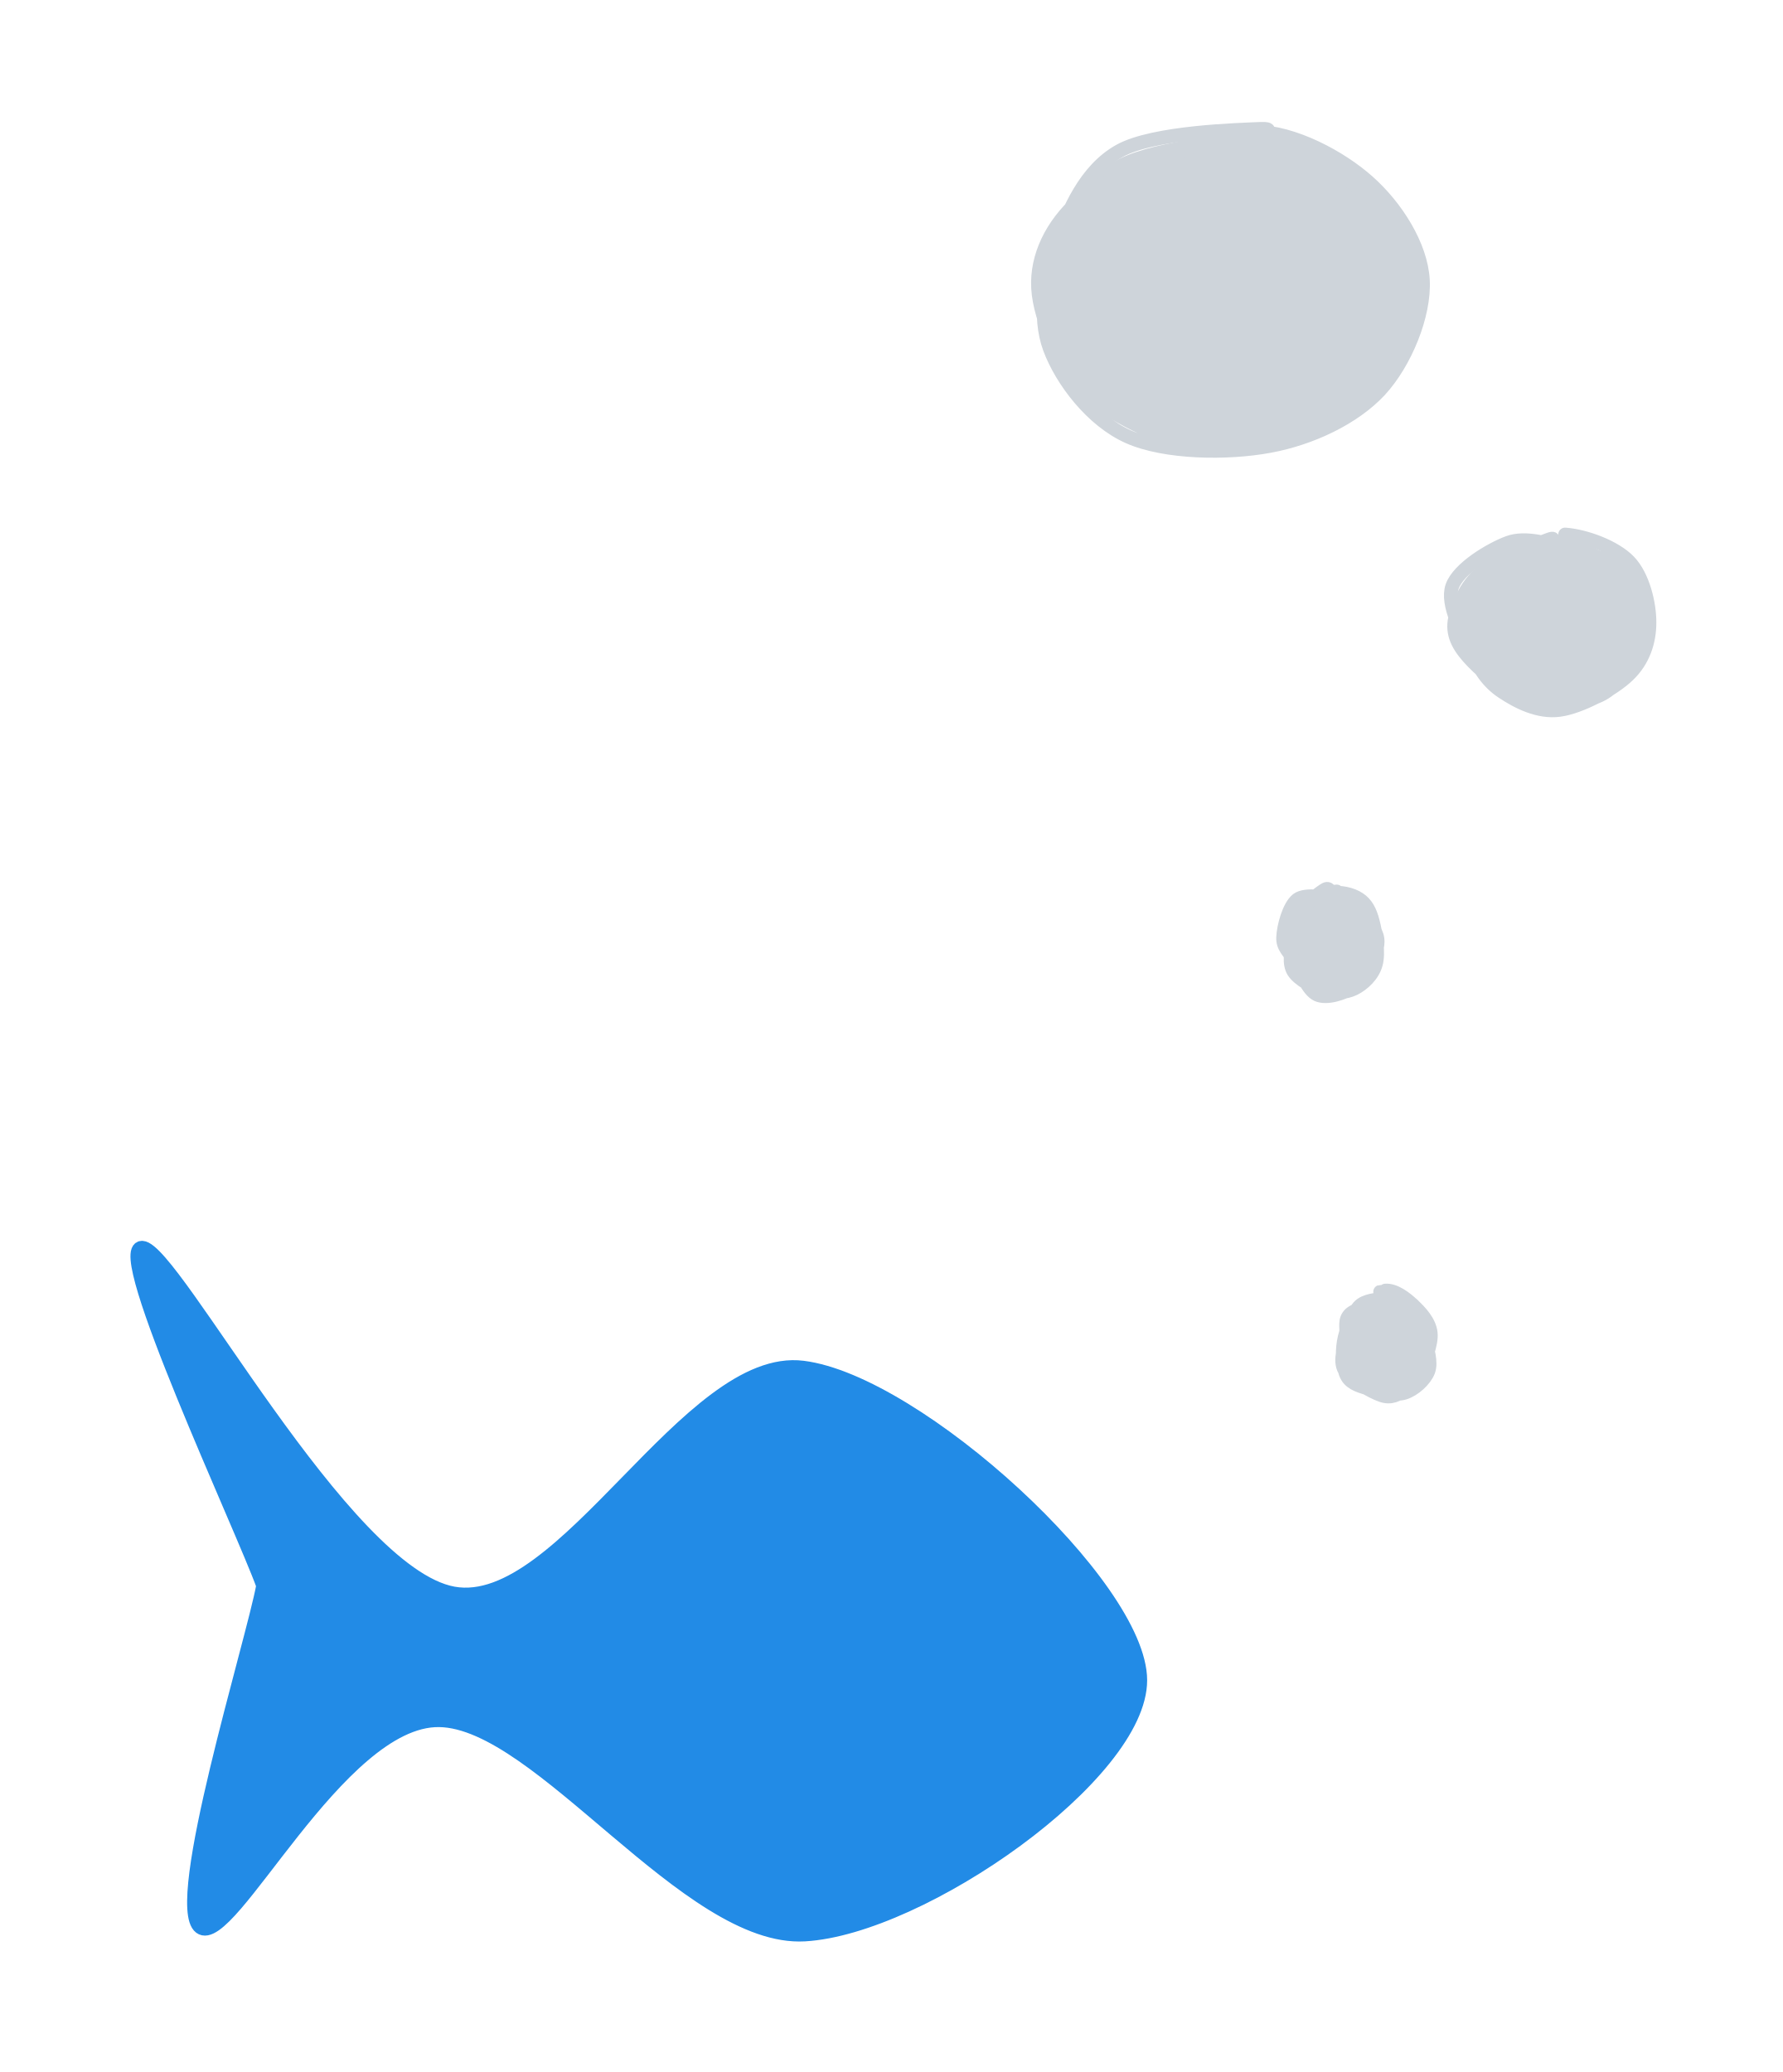
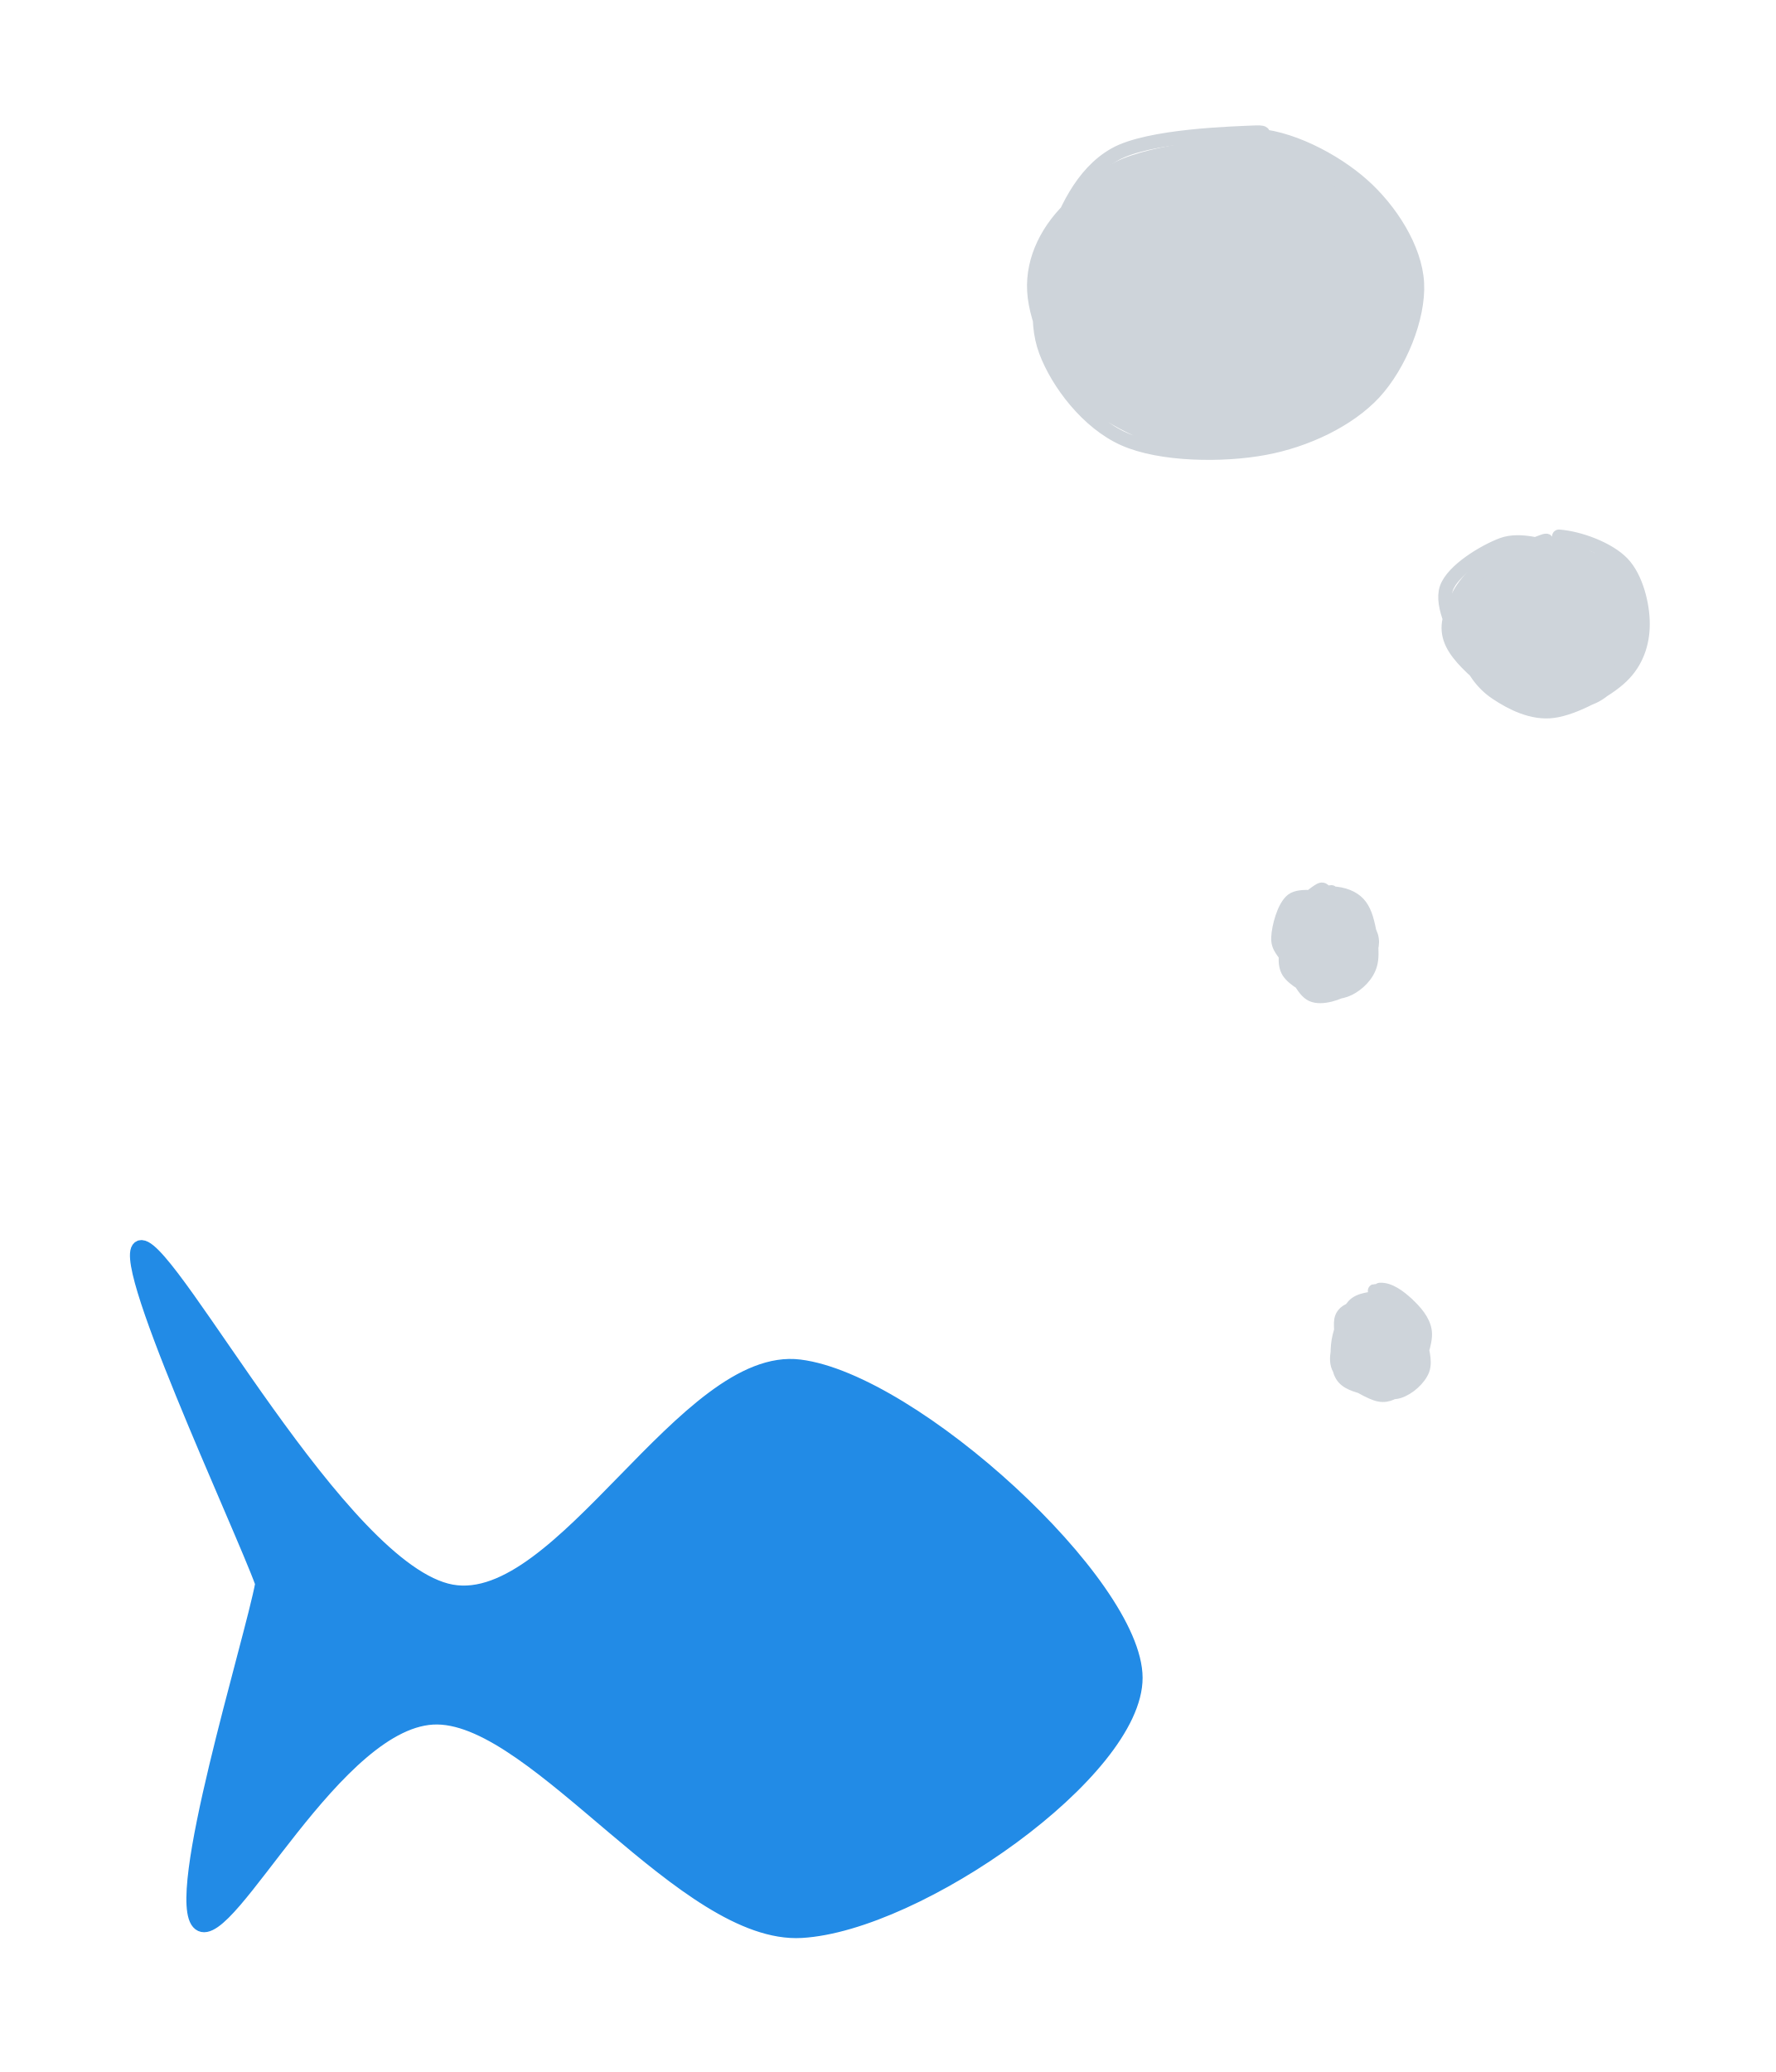
- <svg xmlns="http://www.w3.org/2000/svg" version="1.1" viewBox="0 0 129.783 150.845" width="389.348" height="452.534">
-   <defs>
-     <style class="style-fonts">
-       @font-face {
-         font-family: "Virgil";
-         src: url("https://excalidraw.com/Virgil.woff2");
-       }
-       @font-face {
-         font-family: "Cascadia";
-         src: url("https://excalidraw.com/Cascadia.woff2");
-       }
-       @font-face {
-         font-family: "Assistant";
-         src: url("https://excalidraw.com/Assistant-Regular.woff2");
-       }
-     </style>
-   </defs>
+ <svg xmlns="http://www.w3.org/2000/svg" version="1.1" viewBox="0 0 129.783 150.845" width="390" height="455">
  <g stroke-linecap="round">
    <g transform="translate(19.15239 115.4349) rotate(0 27.52511 0.4008671)" fill-rule="evenodd">
      <path d="M0 0 C0 0, 0.76 -4.14, 0 0 C-0.76 4.14, -6.71 23.24, -4.57 24.87 C-2.44 26.5, 5.48 9.71, 12.81 9.8 C20.14 9.89, 30.91 25.89, 39.42 25.4 C47.93 24.91, 63.87 13.76, 63.85 6.88 C63.83 0, 47.63 -14.82, 39.3 -15.87 C30.96 -16.93, 21.87 2.02, 13.85 0.57 C5.83 -0.89, -6.49 -24.5, -8.8 -24.6 C-11.11 -24.69, -1.47 -4.1, 0 0" stroke="none" stroke-width="0" fill="#228be6" fill-rule="evenodd" />
      <path d="M0 0 C0 0, 0.76 -4.14, 0 0 C-0.76 4.14, -6.71 23.24, -4.57 24.87 C-2.44 26.5, 5.48 9.71, 12.81 9.8 C20.14 9.89, 30.91 25.89, 39.42 25.4 C47.93 24.91, 63.87 13.76, 63.85 6.88 C63.83 0, 47.63 -14.82, 39.3 -15.87 C30.96 -16.93, 21.87 2.02, 13.85 0.57 C5.83 -0.89, -6.49 -24.5, -8.8 -24.6 C-11.11 -24.69, -1.47 -4.1, 0 0 M0 0 C0 0, 0.76 -4.14, 0 0 C-0.76 4.14, -6.71 23.24, -4.57 24.87 C-2.44 26.5, 5.48 9.71, 12.81 9.8 C20.14 9.89, 30.91 25.89, 39.42 25.4 C47.93 24.91, 63.87 13.76, 63.85 6.88 C63.83 0, 47.63 -14.82, 39.3 -15.87 C30.96 -16.93, 21.87 2.02, 13.85 0.57 C5.83 -0.89, -6.49 -24.5, -8.8 -24.6 C-11.11 -24.69, -1.47 -4.1, 0 0" stroke="#228be6" stroke-width="1" fill="none" />
    </g>
  </g>
  <mask />
  <g stroke-linecap="round" transform="translate(75.66434 10) rotate(0 13.72566 11.27465)">
    <path d="M14.49 -0.45 C17.27 -0.46, 21.1 1.22, 23.18 2.93 C25.27 4.64, 26.61 7.33, 27 9.82 C27.39 12.31, 27.17 15.75, 25.5 17.85 C23.84 19.96, 19.9 21.9, 17.01 22.44 C14.12 22.97, 10.7 22.05, 8.15 21.08 C5.6 20.1, 2.97 18.66, 1.73 16.59 C0.49 14.52, 0.12 11.11, 0.73 8.65 C1.34 6.18, 2.95 3.32, 5.38 1.81 C7.82 0.29, 13.59 -0.15, 15.34 -0.44 C17.09 -0.72, 15.86 -0.2, 15.87 0.1 M14.31 0.06 C17.13 0.09, 21.06 1.76, 23.21 3.36 C25.37 4.96, 26.83 7.43, 27.23 9.64 C27.62 11.86, 27.17 14.65, 25.6 16.66 C24.02 18.67, 20.49 20.84, 17.76 21.72 C15.03 22.61, 11.85 22.89, 9.23 21.95 C6.61 21.02, 3.49 18.25, 2.02 16.11 C0.54 13.96, -0.26 11.33, 0.37 9.09 C1.01 6.85, 3.53 4.21, 5.85 2.65 C8.16 1.1, 12.96 0.23, 14.28 -0.24 C15.61 -0.72, 13.78 -0.49, 13.8 -0.2" stroke="none" stroke-width="0" fill="#ced4da" />
    <path d="M10.66 0.12 C13.27 -0.35, 17.59 0.61, 20.26 1.86 C22.93 3.11, 25.61 5.48, 26.68 7.64 C27.76 9.8, 27.76 12.56, 26.7 14.83 C25.64 17.09, 22.78 19.96, 20.33 21.24 C17.87 22.52, 14.76 22.95, 11.97 22.52 C9.18 22.09, 5.63 20.57, 3.61 18.65 C1.6 16.73, 0.03 13.32, -0.1 10.98 C-0.23 8.64, 0.91 6.37, 2.85 4.62 C4.79 2.87, 10.01 1.24, 11.53 0.51 C13.06 -0.23, 12.02 0.01, 12 0.19 M15.71 -0.41 C18.48 -0.39, 21.89 1.42, 23.92 3.23 C25.95 5.03, 27.77 7.86, 27.91 10.39 C28.05 12.93, 26.63 16.4, 24.77 18.42 C22.9 20.43, 19.79 21.91, 16.75 22.47 C13.7 23.04, 9.15 22.99, 6.48 21.8 C3.82 20.62, 1.62 17.71, 0.75 15.37 C-0.12 13.02, 0.41 10.1, 1.26 7.71 C2.1 5.31, 3.34 2.38, 5.82 0.99 C8.3 -0.4, 14.55 -0.55, 16.13 -0.62 C17.7 -0.68, 15.27 0.22, 15.28 0.61" stroke="#ced4da" stroke-width="1" fill="none" />
  </g>
  <g stroke-linecap="round" transform="translate(106.0569 39.41212) rotate(0 6.862828 5.882424)">
    <path d="M6.69 -0.3 C8.07 -0.36, 9.64 0.11, 10.87 1 C12.11 1.89, 13.82 3.69, 14.08 5.04 C14.34 6.4, 13.22 8.12, 12.43 9.11 C11.64 10.09, 10.59 10.49, 9.34 10.95 C8.09 11.41, 6.28 12.19, 4.92 11.87 C3.57 11.55, 2.09 10.24, 1.22 9.03 C0.36 7.82, -0.51 5.94, -0.27 4.59 C-0.03 3.23, 1.36 1.69, 2.67 0.89 C3.98 0.09, 6.76 -0.11, 7.61 -0.2 C8.47 -0.29, 7.86 0.22, 7.79 0.37 M6.87 0.43 C8.24 0.28, 9.82 0.53, 10.99 1.12 C12.15 1.72, 13.54 2.81, 13.84 4.02 C14.14 5.22, 13.4 7.09, 12.79 8.35 C12.17 9.61, 11.42 11.13, 10.15 11.58 C8.88 12.04, 6.7 11.46, 5.19 11.07 C3.68 10.67, 1.87 10.17, 1.1 9.22 C0.34 8.27, 0.38 6.69, 0.58 5.36 C0.78 4.04, 1.34 2.23, 2.27 1.26 C3.2 0.3, 5.4 -0.31, 6.16 -0.43 C6.92 -0.55, 6.79 0.29, 6.85 0.52" stroke="none" stroke-width="0" fill="#ced4da" />
    <path d="M6.15 0.47 C7.63 0.37, 9.72 0.84, 10.95 1.47 C12.17 2.1, 13.21 3.05, 13.49 4.25 C13.76 5.45, 13.17 7.49, 12.61 8.67 C12.06 9.85, 11.36 10.85, 10.15 11.32 C8.94 11.8, 6.83 11.97, 5.33 11.54 C3.83 11.11, 2.06 9.72, 1.14 8.76 C0.22 7.81, -0.34 6.92, -0.18 5.81 C-0.02 4.69, 0.95 3.06, 2.09 2.07 C3.24 1.08, 5.96 0.14, 6.7 -0.14 C7.44 -0.41, 6.5 0.31, 6.53 0.43 M7.87 -0.5 C9.35 -0.39, 11.49 0.39, 12.52 1.46 C13.54 2.52, 14.02 4.54, 14.01 5.92 C14.01 7.3, 13.56 8.69, 12.46 9.74 C11.37 10.8, 8.98 12.07, 7.46 12.27 C5.93 12.48, 4.4 11.69, 3.32 10.97 C2.24 10.26, 1.61 9.27, 1 7.98 C0.39 6.7, -0.8 4.6, -0.35 3.28 C0.11 1.97, 2.41 0.59, 3.72 0.1 C5.03 -0.39, 6.72 0.24, 7.52 0.33 C8.32 0.42, 8.5 0.68, 8.53 0.64" stroke="#ced4da" stroke-width="1" fill="none" />
  </g>
  <g stroke-linecap="round" transform="translate(93.80182 64.90262) rotate(0 3.186313 3.676515)">
    <path d="M2.66 -0.24 C3.32 -0.29, 4.11 0.5, 4.73 0.94 C5.35 1.39, 6.12 1.7, 6.38 2.42 C6.64 3.13, 6.64 4.45, 6.29 5.26 C5.94 6.06, 4.87 6.88, 4.27 7.25 C3.67 7.61, 3.3 7.71, 2.71 7.44 C2.12 7.16, 1.21 6.23, 0.73 5.58 C0.25 4.94, -0.16 4.25, -0.18 3.56 C-0.21 2.87, 0.08 1.99, 0.57 1.44 C1.07 0.89, 2.36 0.48, 2.79 0.27 C3.21 0.05, 3.1 0.12, 3.14 0.13 M3.49 -0.07 C4.12 -0.11, 4.77 0.55, 5.17 1.06 C5.57 1.57, 5.81 2.15, 5.9 2.98 C6 3.8, 5.99 5.27, 5.74 6.02 C5.49 6.76, 5.07 7.25, 4.42 7.44 C3.76 7.63, 2.44 7.43, 1.8 7.16 C1.16 6.89, 0.82 6.52, 0.56 5.83 C0.3 5.14, 0.18 3.9, 0.25 3.01 C0.32 2.13, 0.55 1.01, 0.99 0.53 C1.44 0.06, 2.51 0.24, 2.92 0.15 C3.34 0.05, 3.39 -0.14, 3.48 -0.04" stroke="none" stroke-width="0" fill="#ced4da" />
    <path d="M3.02 0.14 C3.71 -0.01, 4.6 0.19, 5.12 0.54 C5.64 0.88, 5.93 1.41, 6.13 2.2 C6.34 2.99, 6.58 4.47, 6.35 5.28 C6.13 6.1, 5.42 6.75, 4.78 7.07 C4.14 7.39, 3.27 7.42, 2.54 7.21 C1.8 7, 0.74 6.42, 0.36 5.83 C-0.01 5.23, 0.18 4.38, 0.29 3.63 C0.41 2.89, 0.64 1.98, 1.03 1.34 C1.43 0.71, 2.35 0.02, 2.68 -0.16 C3.02 -0.33, 3.03 0.16, 3.06 0.29 M2.78 0.31 C3.43 0.3, 4.23 0.56, 4.83 1.04 C5.44 1.52, 6.2 2.53, 6.41 3.2 C6.61 3.86, 6.34 4.39, 6.06 5.02 C5.78 5.66, 5.37 6.57, 4.7 6.98 C4.04 7.4, 2.79 7.83, 2.08 7.51 C1.37 7.19, 0.85 5.75, 0.44 5.05 C0.02 4.36, -0.44 4.06, -0.4 3.32 C-0.37 2.58, 0.01 1.08, 0.63 0.59 C1.25 0.11, 2.87 0.5, 3.34 0.4 C3.81 0.3, 3.55 -0.03, 3.46 -0.01" stroke="#ced4da" stroke-width="1" fill="none" />
  </g>
  <g stroke-linecap="round" transform="translate(97.72343 94.31474) rotate(0 3.186313 3.676515)">
    <path d="M2.42 -0.2 C3.12 -0.31, 4.54 0.17, 5.12 0.65 C5.71 1.13, 5.75 1.99, 5.94 2.66 C6.12 3.33, 6.4 3.92, 6.24 4.67 C6.09 5.43, 5.58 6.73, 5 7.19 C4.43 7.65, 3.54 7.65, 2.79 7.42 C2.03 7.19, 0.91 6.5, 0.47 5.81 C0.03 5.12, 0.05 4.08, 0.15 3.3 C0.26 2.52, 0.62 1.66, 1.09 1.14 C1.56 0.62, 2.69 0.36, 2.98 0.19 C3.26 0.03, 2.87 0.13, 2.83 0.17 M3.15 -0.08 C3.8 -0.24, 4.92 -0.04, 5.44 0.46 C5.95 0.95, 6.08 2.01, 6.24 2.88 C6.4 3.76, 6.69 5.05, 6.41 5.71 C6.12 6.38, 5.26 6.61, 4.54 6.87 C3.82 7.13, 2.74 7.46, 2.11 7.26 C1.47 7.07, 1.09 6.42, 0.75 5.68 C0.41 4.94, 0.04 3.69, 0.06 2.83 C0.07 1.98, 0.3 0.98, 0.86 0.55 C1.41 0.12, 2.99 0.3, 3.37 0.26 C3.74 0.22, 3.06 0.34, 3.1 0.3" stroke="none" stroke-width="0" fill="#ced4da" />
    <path d="M3.19 0.27 C3.85 0.14, 4.69 0.24, 5.16 0.72 C5.63 1.2, 5.81 2.34, 6 3.14 C6.18 3.94, 6.49 4.84, 6.25 5.5 C6 6.16, 5.21 6.86, 4.52 7.08 C3.83 7.3, 2.81 7.03, 2.11 6.84 C1.42 6.64, 0.67 6.47, 0.34 5.9 C0 5.32, -0.05 4.22, 0.09 3.37 C0.23 2.53, 0.7 1.36, 1.18 0.83 C1.65 0.3, 2.58 0.33, 2.95 0.21 C3.31 0.09, 3.3 0.08, 3.37 0.1 M3.12 -0.36 C3.8 -0.41, 4.57 0.17, 5.12 0.69 C5.67 1.2, 6.33 1.91, 6.42 2.72 C6.51 3.52, 5.97 4.83, 5.65 5.53 C5.32 6.23, 4.95 6.64, 4.48 6.92 C4.01 7.21, 3.55 7.51, 2.83 7.26 C2.1 7.01, 0.58 6.14, 0.15 5.43 C-0.27 4.72, 0.19 3.66, 0.26 2.98 C0.33 2.3, 0.09 1.78, 0.58 1.33 C1.07 0.89, 2.85 0.59, 3.21 0.32 C3.57 0.06, 2.77 -0.28, 2.74 -0.27" stroke="#ced4da" stroke-width="1" fill="none" />
  </g>
</svg>
